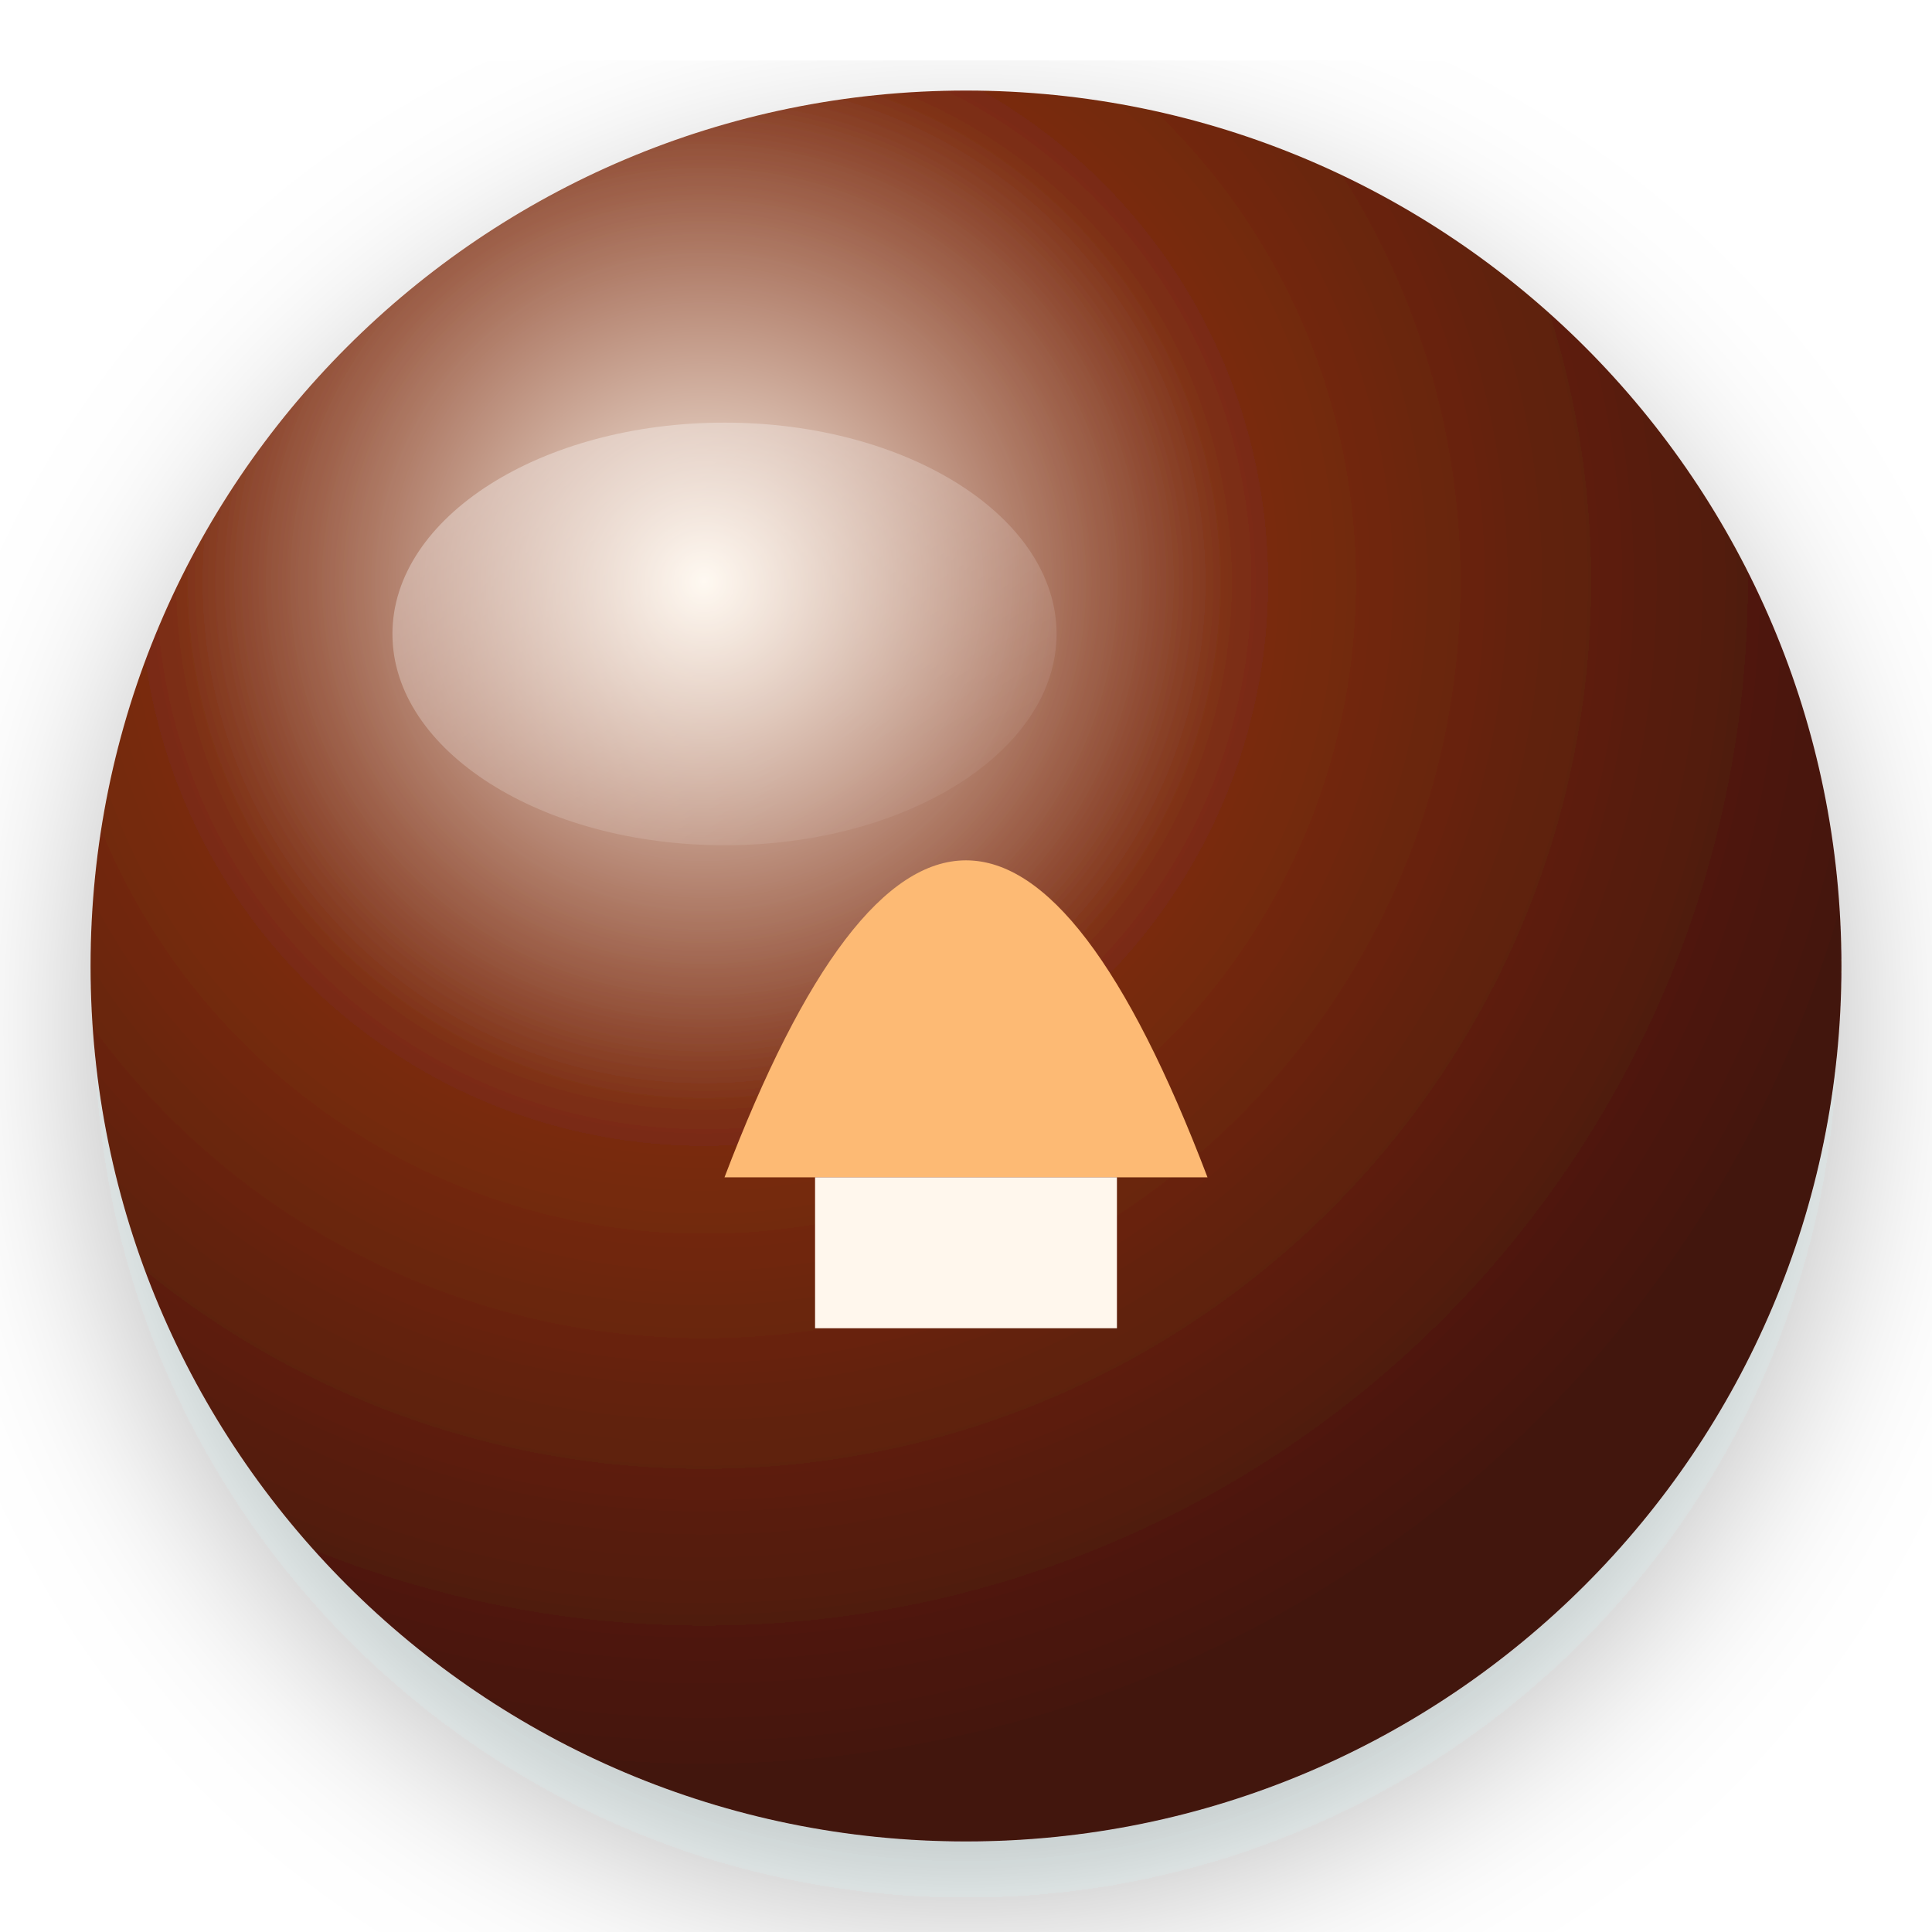
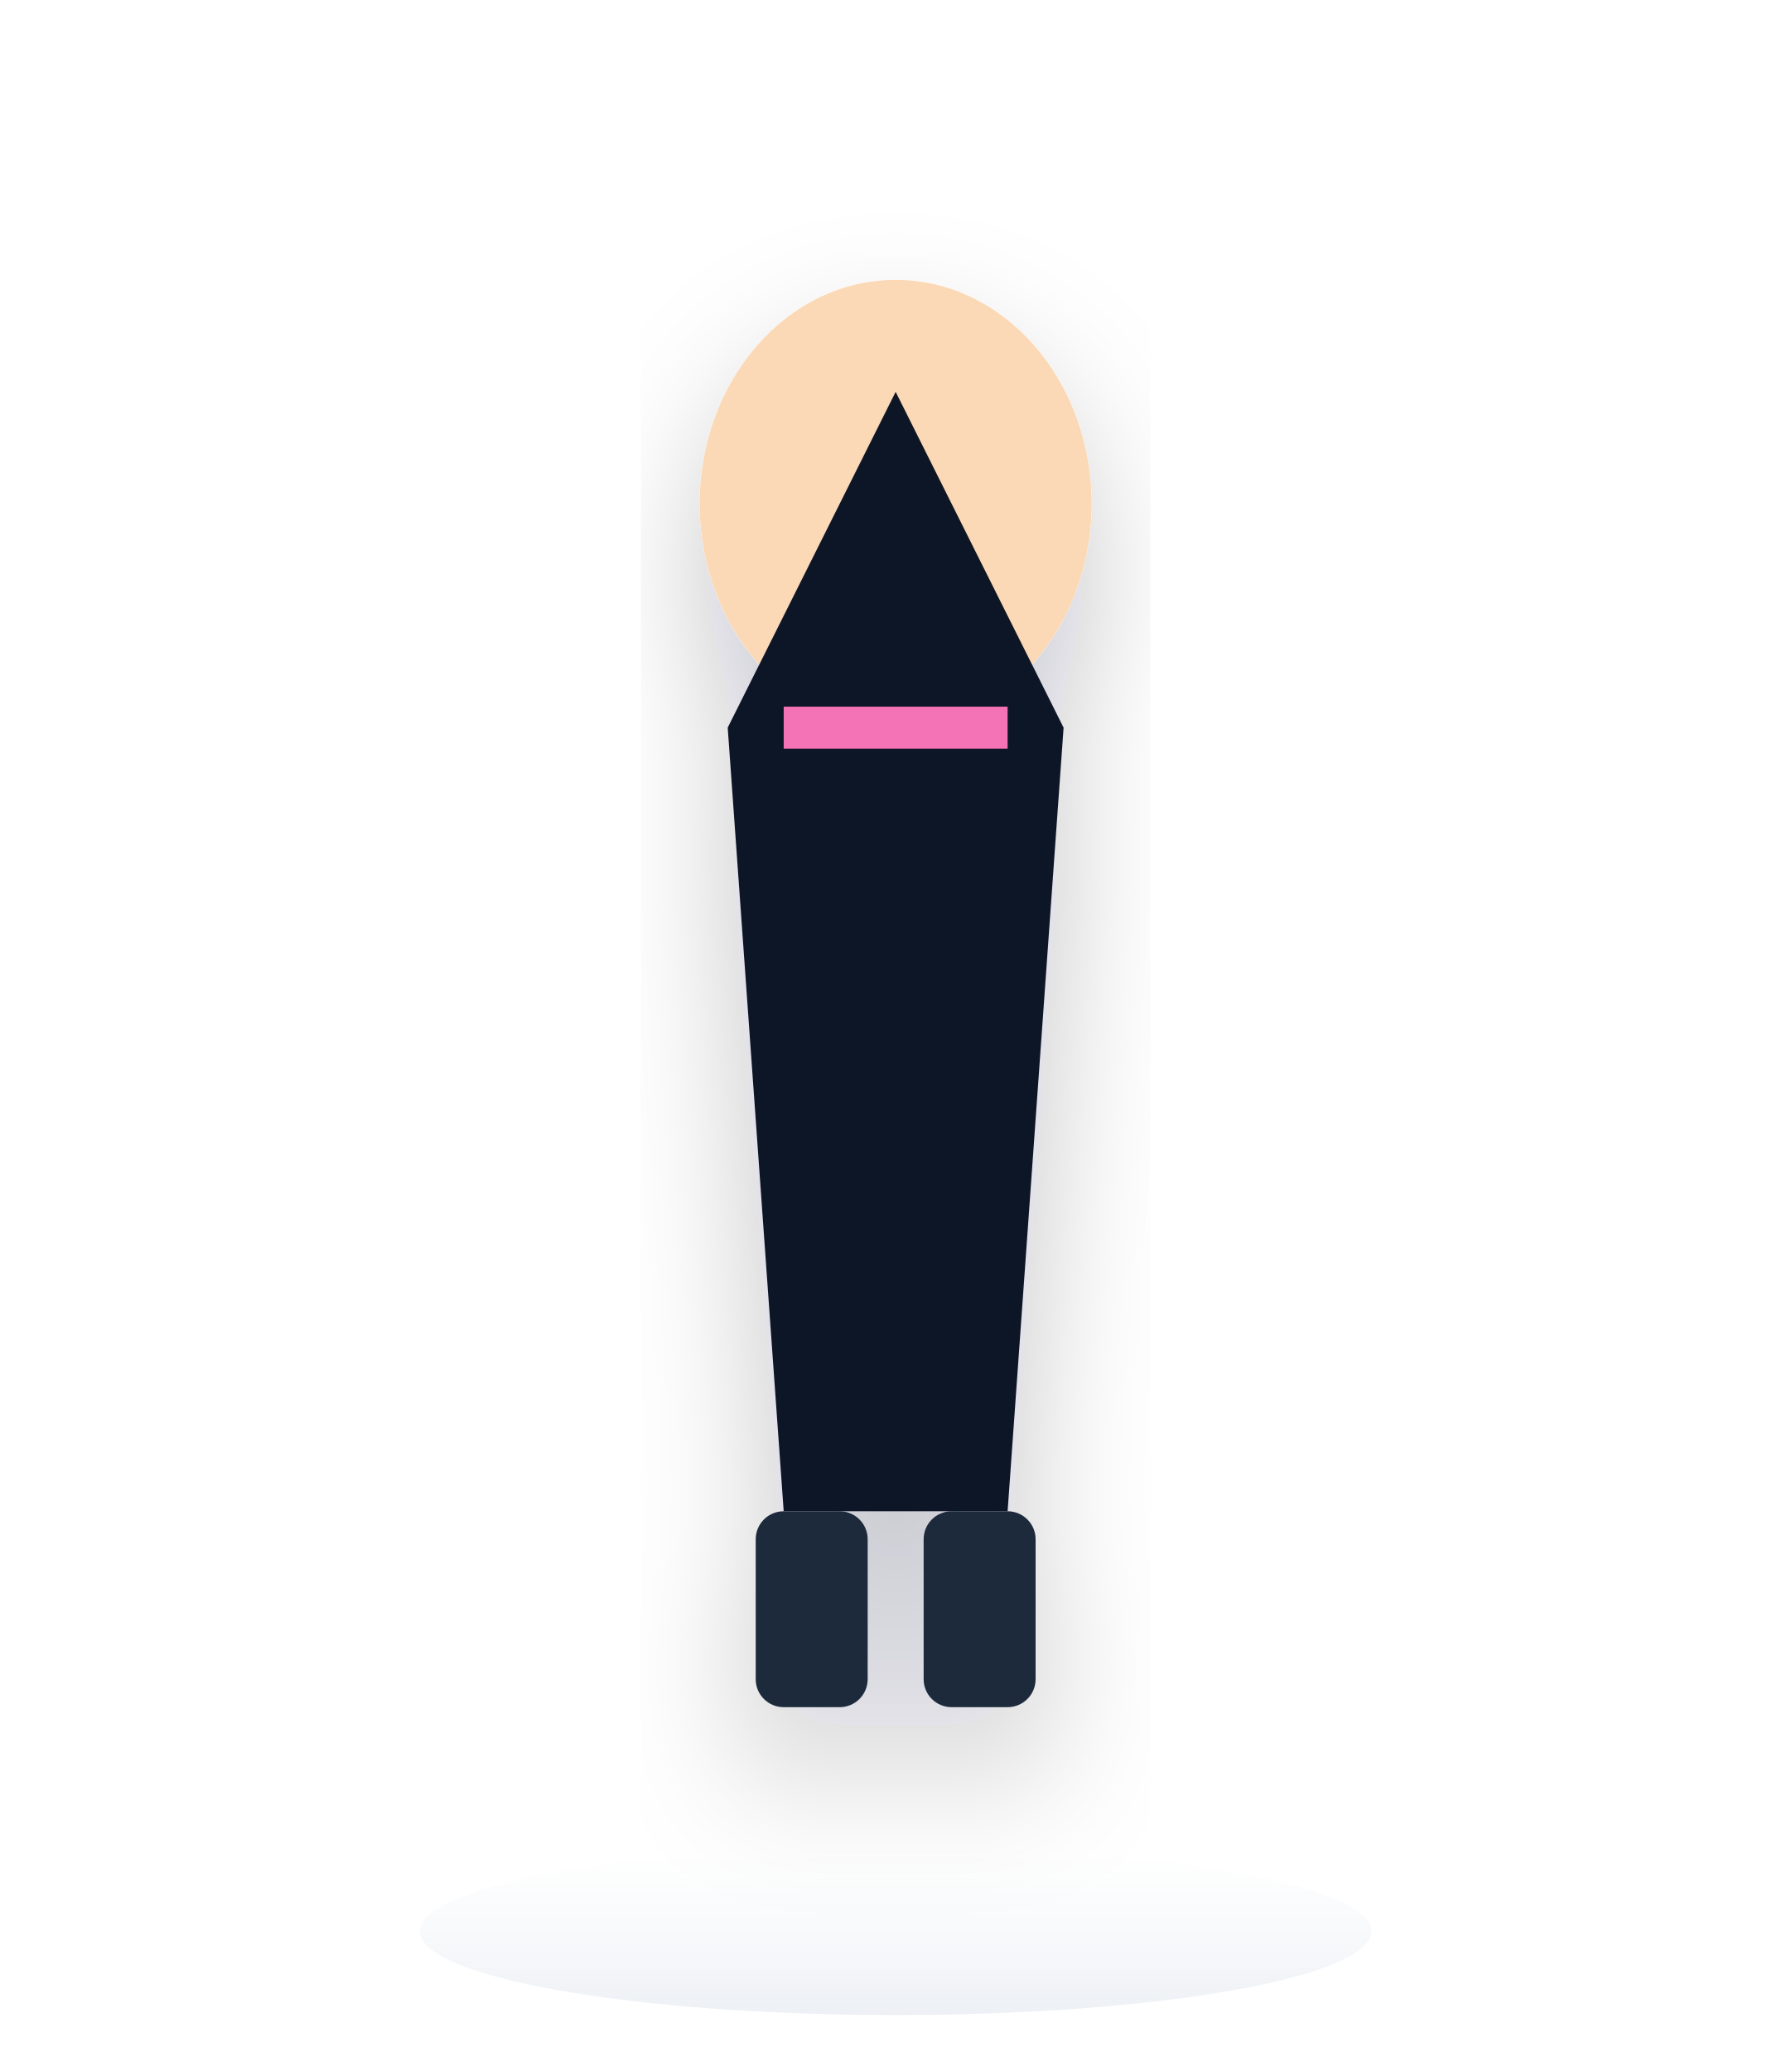
- <svg xmlns="http://www.w3.org/2000/svg" viewBox="0 0 128 128" role="img" aria-hidden="true">
+ <svg xmlns="http://www.w3.org/2000/svg" viewBox="0 0 128 148" role="img" aria-hidden="true">
  <defs>
-     <radialGradient id="sphere" cx="35%" cy="28%" r="68%">
-       <stop offset="0%" stop-color="#fff7ed" />
-       <stop offset="45%" stop-color="#7c2d12" />
-       <stop offset="100%" stop-color="#431407" />
-     </radialGradient>
-     <filter id="depth" x="-20%" y="-20%" width="140%" height="140%">
-       <feDropShadow dx="0" dy="4" stdDeviation="6" flood-color="#0f172a" flood-opacity="0.28" />
+     <filter id="charShadow" x="-15%" y="-10%" width="130%" height="130%">
+       <feDropShadow dx="0" dy="5" stdDeviation="5" flood-color="#0f172a" flood-opacity="0.22" />
    </filter>
-     <linearGradient id="shine" x1="0" y1="0" x2="1" y2="1">
-       <stop offset="0%" stop-color="#ffffff" stop-opacity="0.55" />
-       <stop offset="100%" stop-color="#ffffff" stop-opacity="0" />
+     <linearGradient id="floor" x1="0" y1="0" x2="0" y2="1">
+       <stop offset="0%" stop-color="#e2e8f0" stop-opacity="0" />
+       <stop offset="100%" stop-color="#cbd5e1" stop-opacity="0.35" />
    </linearGradient>
  </defs>
-   <circle cx="64" cy="64" r="58" fill="url(#sphere)" filter="url(#depth)" />
-   <ellipse cx="48" cy="42" rx="22" ry="14" fill="url(#shine)" opacity="0.75" />
-   <path d="M48 78 Q64 36 80 78 Z" fill="#fdba74" />
-   <rect x="54" y="78" width="20" height="10" fill="#fff7ed" />
+   <ellipse cx="64" cy="138" rx="34" ry="6" fill="url(#floor)" />
+   <g filter="url(#charShadow)">
+     <ellipse cx="64" cy="36" rx="14" ry="16" fill="#fcd9b6" />
+     <path d="M52 52 L64 28 L76 52 L72 108 H56 Z" fill="#111827" />
+     <path d="M56 52 H72" stroke="#f472b6" stroke-width="3" />
+     <rect x="54" y="108" width="8" height="14" rx="2" fill="#1e293b" />
+     <rect x="66" y="108" width="8" height="14" rx="2" fill="#1e293b" />
+   </g>
</svg>
